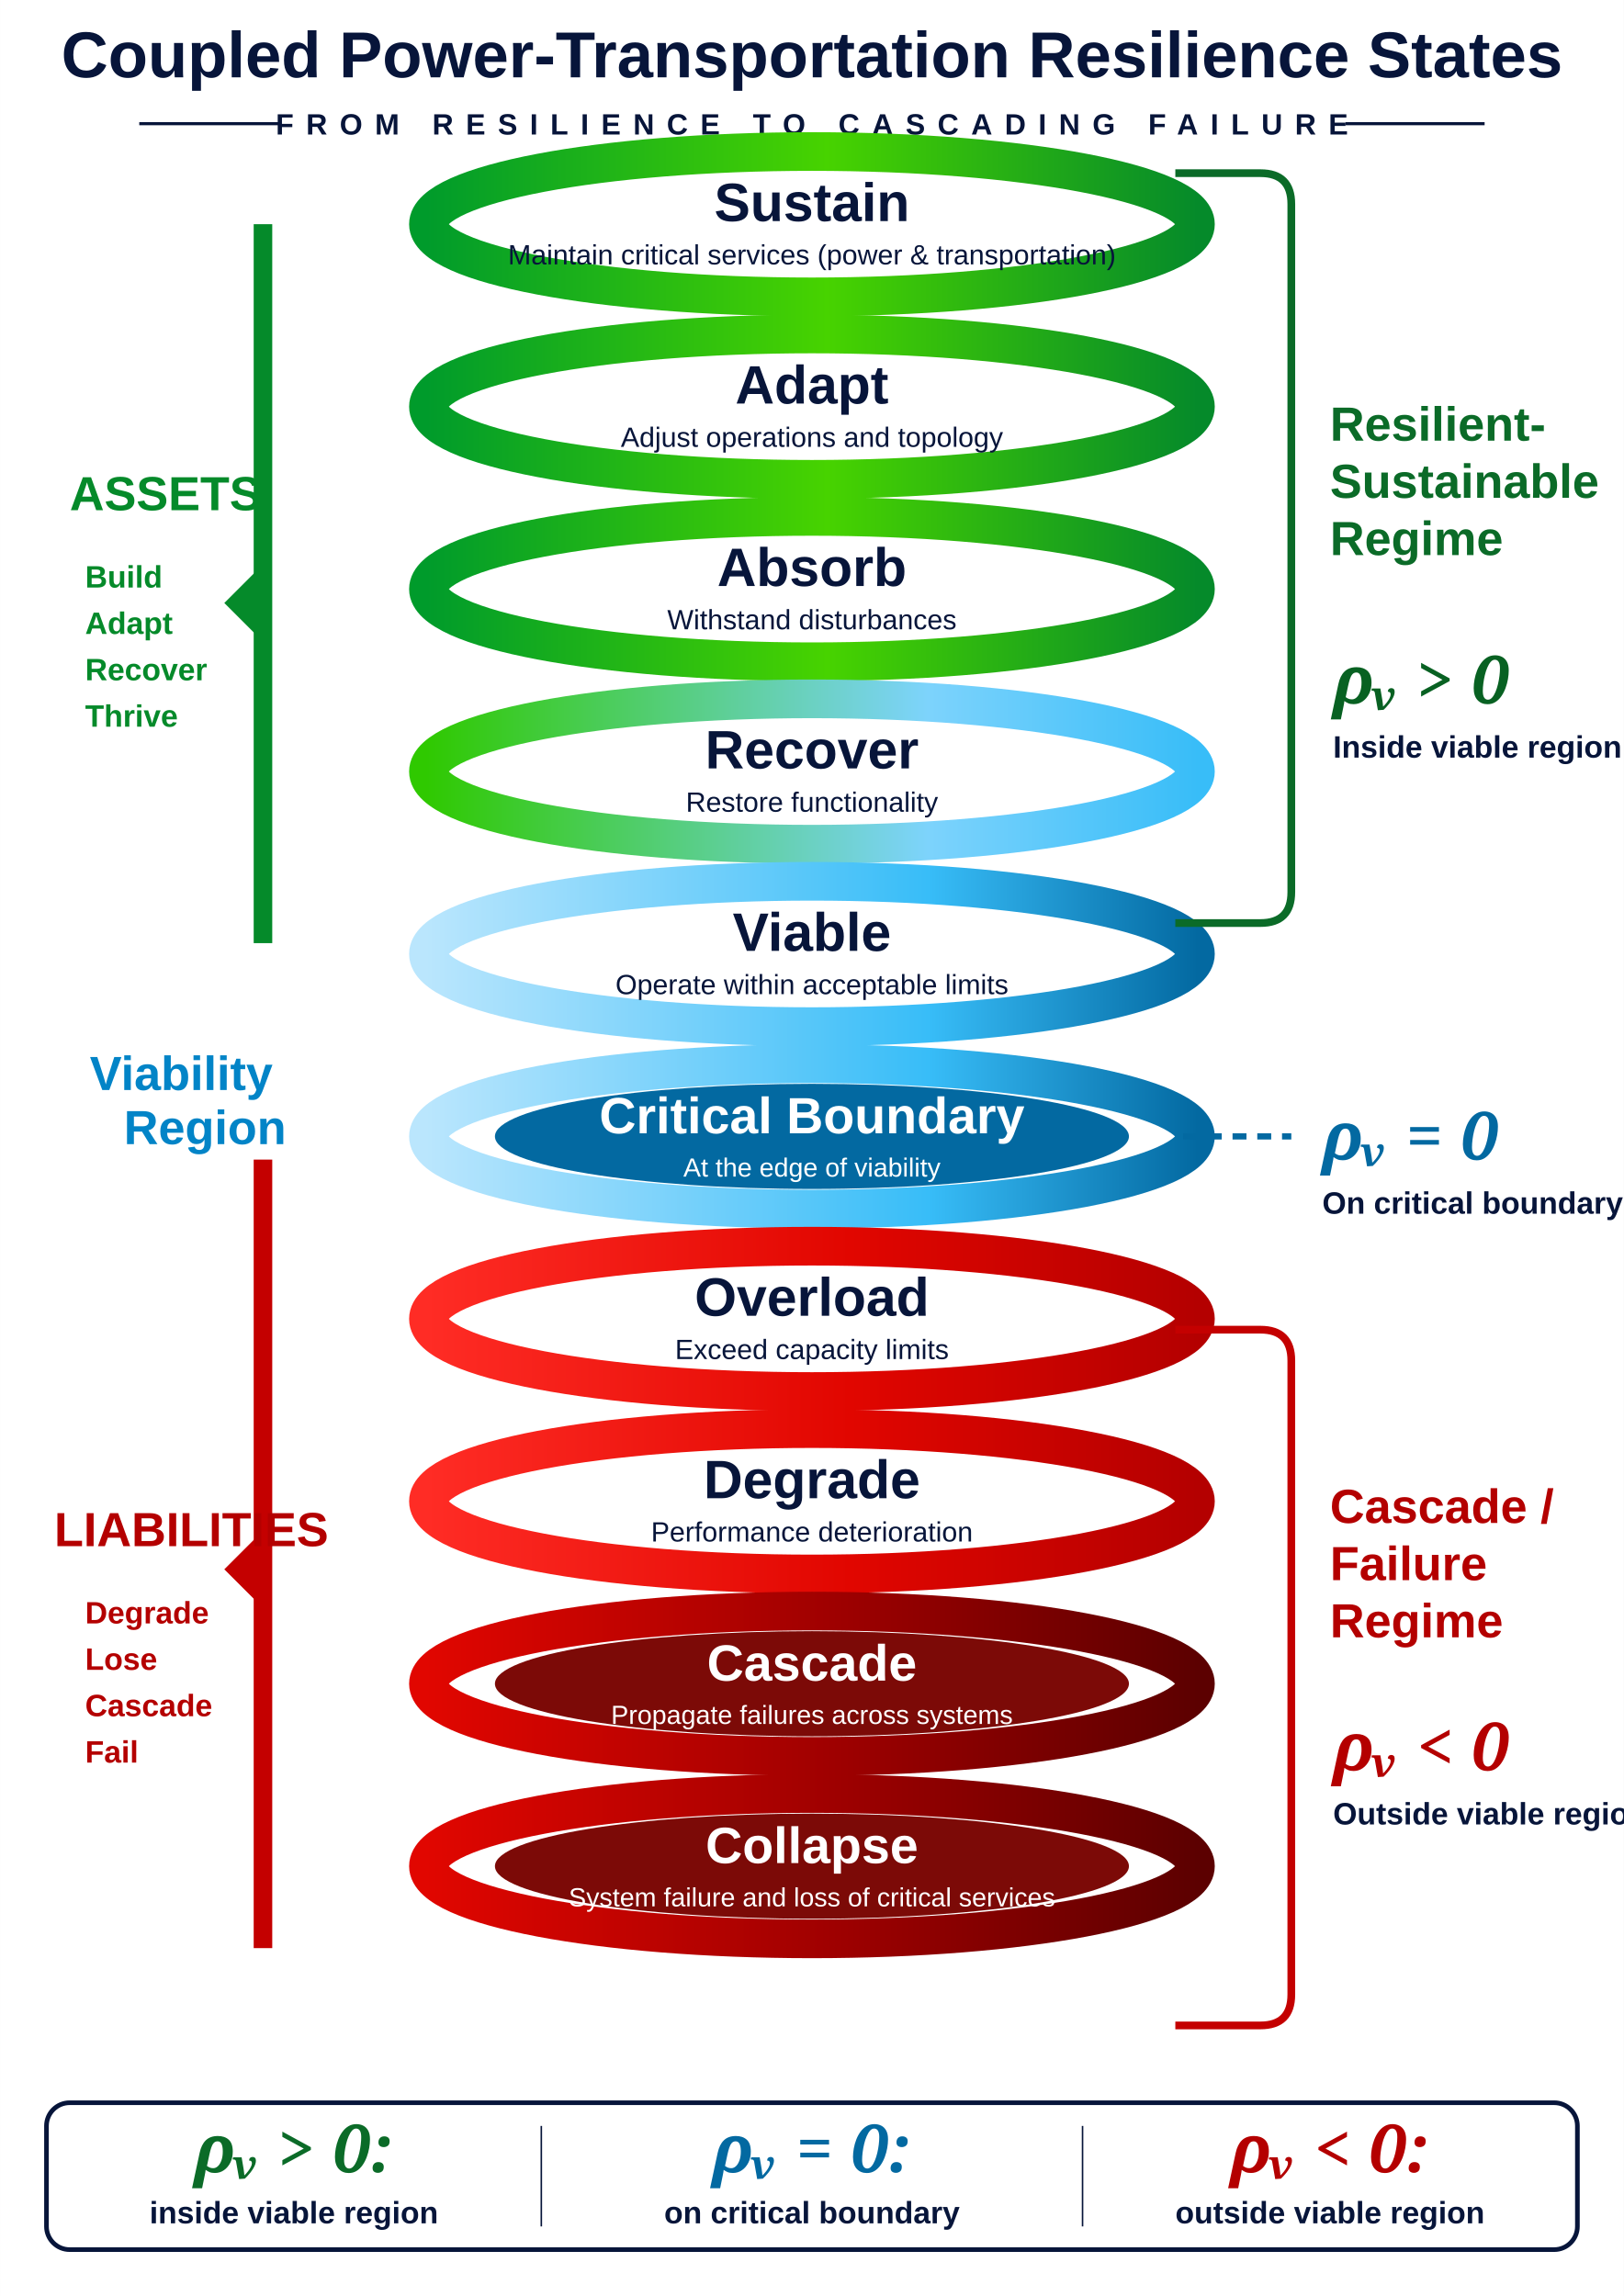
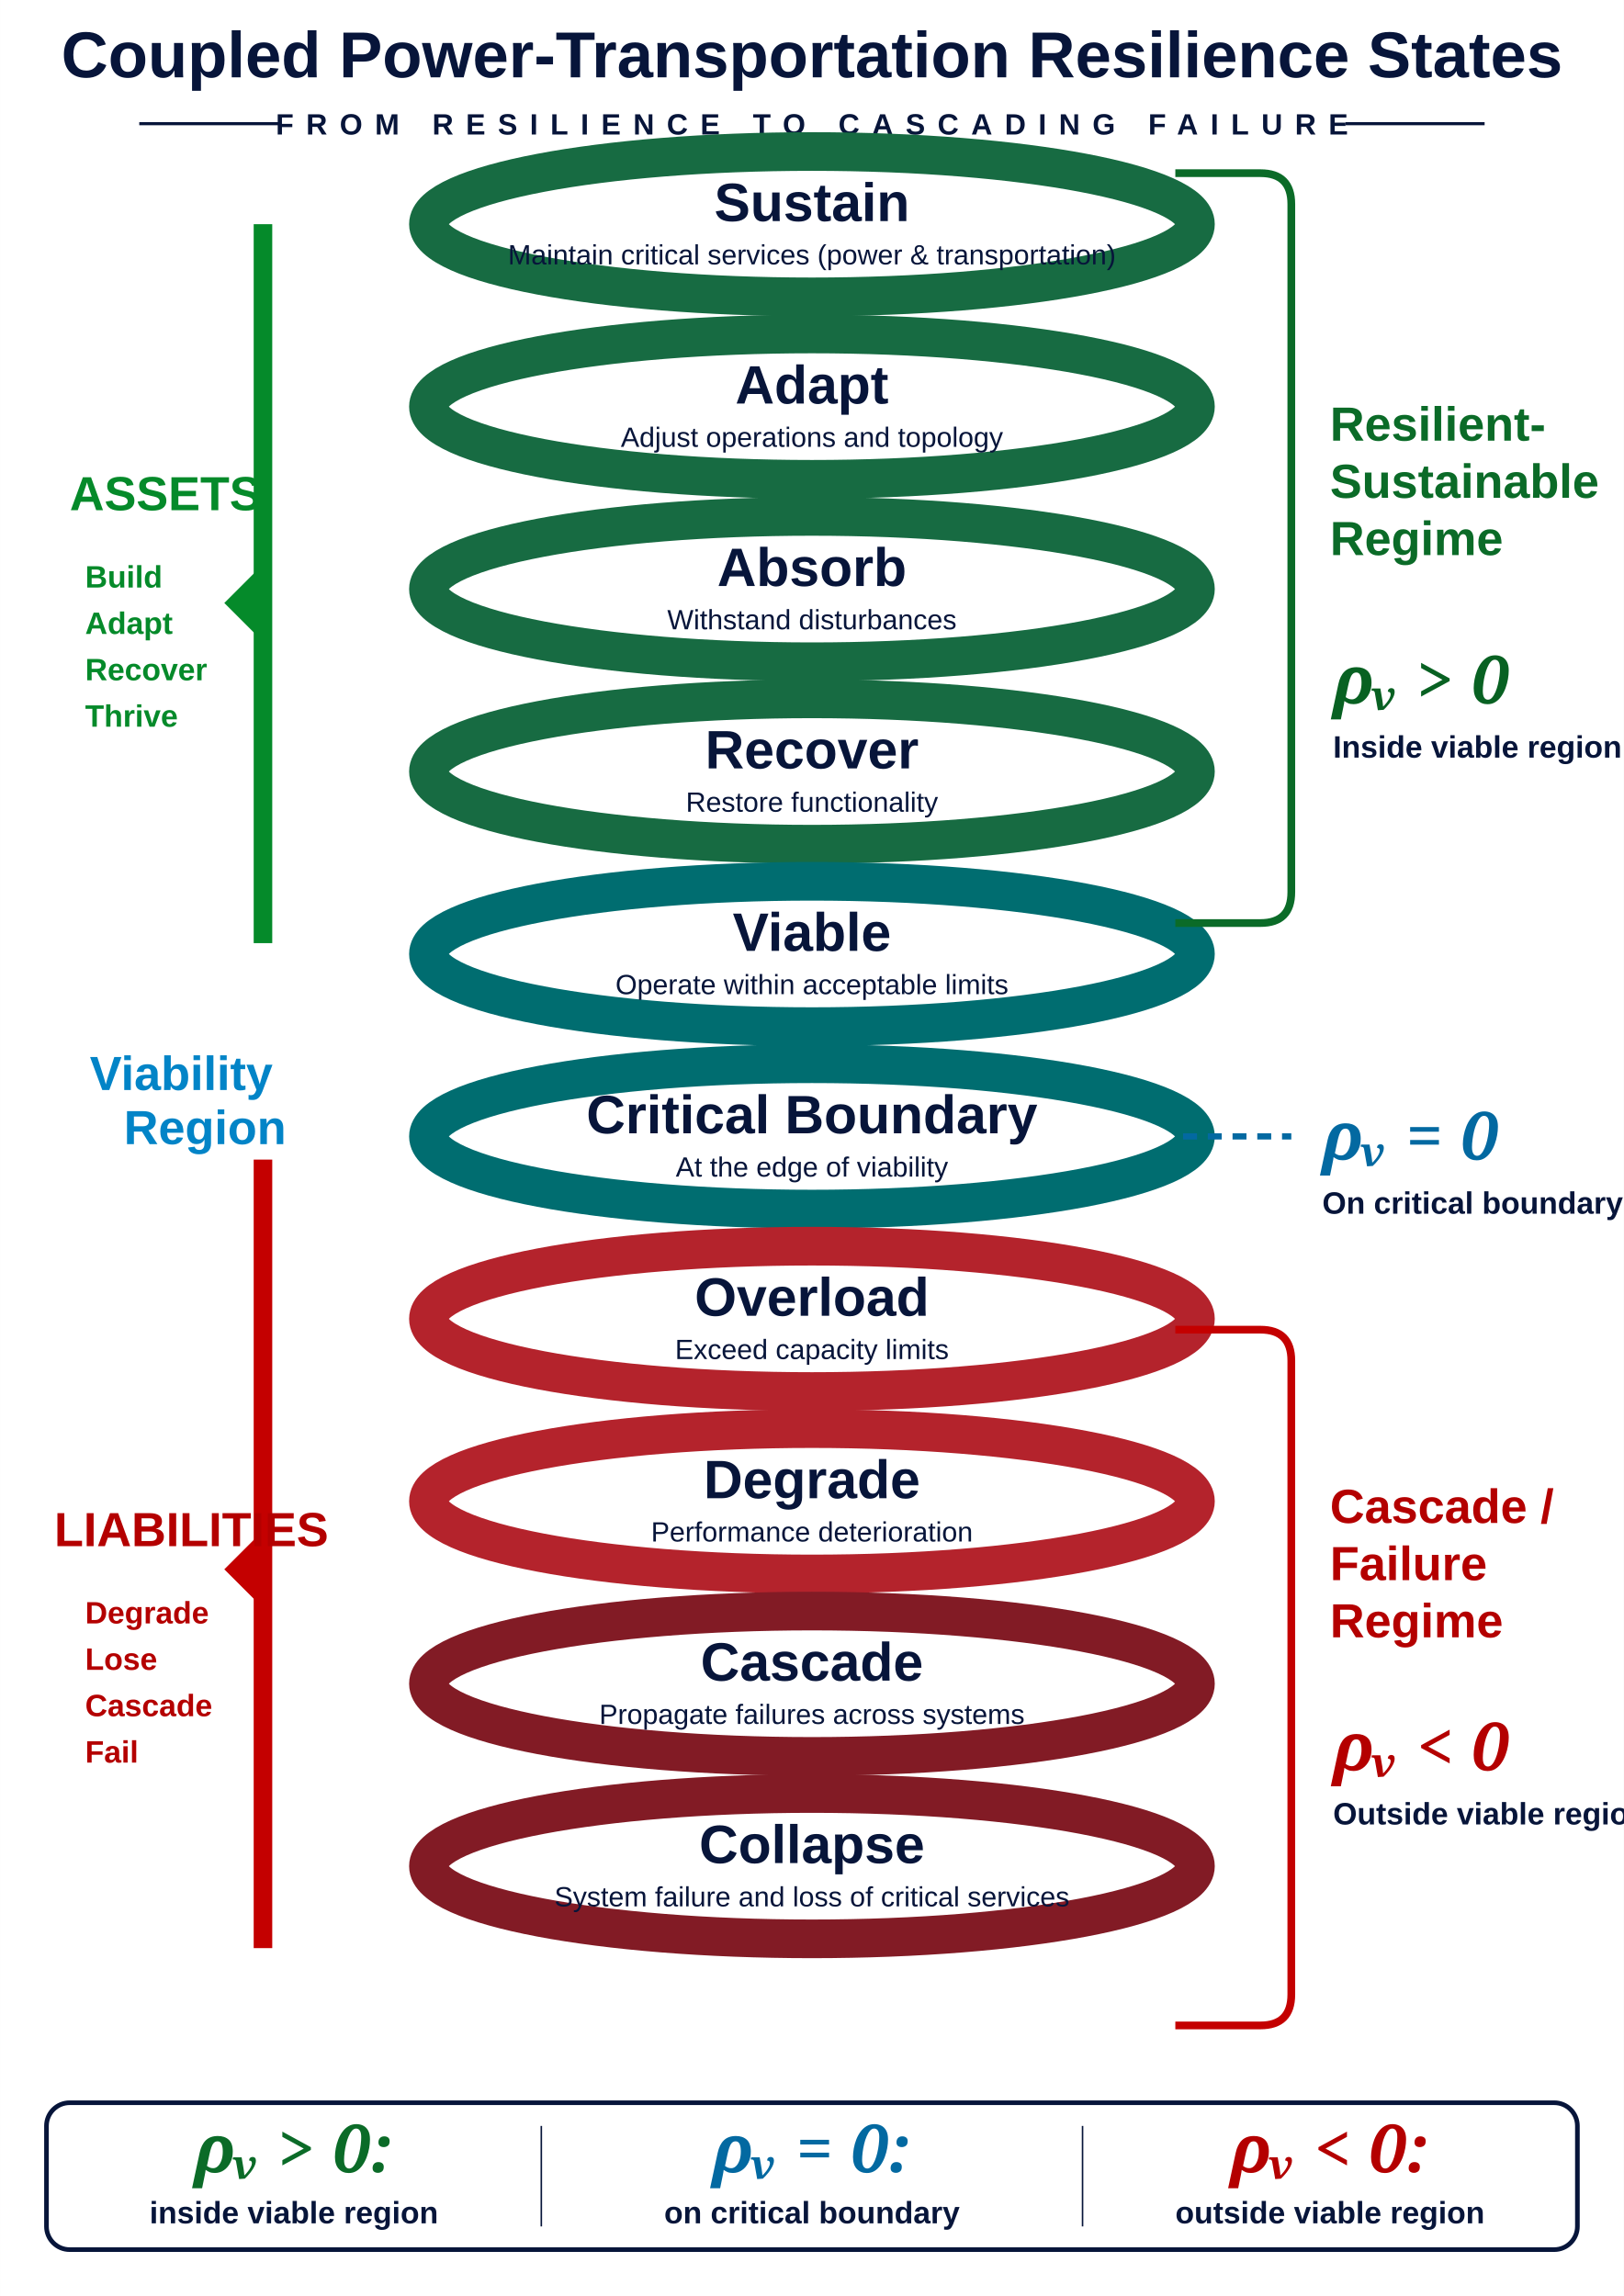
<svg xmlns="http://www.w3.org/2000/svg" width="297mm" height="420mm" viewBox="0 0 1050 1485">
  <defs>
-     <linearGradient id="gGreen">
-       <stop stop-color="#009B2B" />
-       <stop offset=".52" stop-color="#47D300" />
-       <stop offset="1" stop-color="#058A2A" />
-     </linearGradient>
-     <linearGradient id="gGA">
-       <stop stop-color="#2FC900" />
-       <stop offset=".65" stop-color="#7dd3fc" />
-       <stop offset="1" stop-color="#38bdf8" />
-     </linearGradient>
-     <linearGradient id="gAmber">
-       <stop stop-color="#bae6fd" />
-       <stop offset=".65" stop-color="#38bdf8" />
-       <stop offset="1" stop-color="#0369a1" />
-     </linearGradient>
-     <linearGradient id="gRed">
-       <stop stop-color="#FF2C25" />
-       <stop offset=".55" stop-color="#E10600" />
-       <stop offset="1" stop-color="#B40000" />
-     </linearGradient>
-     <linearGradient id="gDarkRed">
-       <stop stop-color="#E10600" />
-       <stop offset=".55" stop-color="#9C0000" />
-       <stop offset="1" stop-color="#5C0000" />
-     </linearGradient>
    <style>.title{font:700 42px Arial,sans-serif;fill:#07153A}.sub{font:600 19px Arial,sans-serif;letter-spacing:8px;fill:#07153A}.state{font:700 35px Arial,sans-serif;fill:#07153A}.stateW{font:700 33px Arial,sans-serif;fill:white}.desc{font:500 18px Arial,sans-serif;fill:#07153A}.descW{font:500 17px Arial,sans-serif;fill:white}.side{font:700 31px Arial,sans-serif}.small{font:600 20px Arial,sans-serif}.rho{font:italic 700 43px Georgia,serif}</style>
  </defs>
  <rect width="1050" height="1485" fill="white" />
  <text x="525" y="50" text-anchor="middle" class="title">Coupled Power-Transportation Resilience States</text>
  <line x1="90" y1="80" x2="180" y2="80" stroke="#07153A" stroke-width="2" />
  <line x1="870" y1="80" x2="960" y2="80" stroke="#07153A" stroke-width="2" />
  <text x="525" y="87" text-anchor="middle" class="sub">FROM RESILIENCE TO CASCADING FAILURE</text>
  <line x1="170" y1="145" x2="170" y2="610" stroke="#058A2A" stroke-width="12" />
  <polygon points="170,365 145,390 170,415" fill="#058A2A" />
  <text x="45" y="330" class="side" fill="#058A2A">ASSETS</text>
  <text x="55" y="380" class="small" fill="#058A2A">Build</text>
  <text x="55" y="410" class="small" fill="#058A2A">Adapt</text>
  <text x="55" y="440" class="small" fill="#058A2A">Recover</text>
  <text x="55" y="470" class="small" fill="#058A2A">Thrive</text>
  <line x1="170" y1="750" x2="170" y2="1260" stroke="#C40000" stroke-width="12" />
  <polygon points="170,990 145,1015 170,1040" fill="#C40000" />
  <text x="35" y="1000" class="side" fill="#B40000">LIABILITIES</text>
  <text x="55" y="1050" class="small" fill="#B40000">Degrade</text>
  <text x="55" y="1080" class="small" fill="#B40000">Lose</text>
  <text x="55" y="1110" class="small" fill="#B40000">Cascade</text>
  <text x="55" y="1140" class="small" fill="#B40000">Fail</text>
  <text x="58" y="705" class="side" fill="#0284c7">Viability</text>
  <text x="80" y="740" class="side" fill="#0284c7">Region</text>
-   <ellipse cx="525" cy="145" rx="248" ry="47" fill="white" stroke="url(#gGreen)" stroke-width="25" />
+   <ellipse cx="525" cy="145" rx="248" ry="47" fill="white" stroke="#176B42" stroke-width="25" />
  <text x="525" y="143" text-anchor="middle" class="state">Sustain</text>
  <text x="525" y="171" text-anchor="middle" class="desc">Maintain critical services (power &amp; transportation)</text>
-   <ellipse cx="525" cy="263" rx="248" ry="47" fill="white" stroke="url(#gGreen)" stroke-width="25" />
+   <ellipse cx="525" cy="263" rx="248" ry="47" fill="white" stroke="#176B42" stroke-width="25" />
  <text x="525" y="261" text-anchor="middle" class="state">Adapt</text>
  <text x="525" y="289" text-anchor="middle" class="desc">Adjust operations and topology</text>
-   <ellipse cx="525" cy="381" rx="248" ry="47" fill="white" stroke="url(#gGreen)" stroke-width="25" />
+   <ellipse cx="525" cy="381" rx="248" ry="47" fill="white" stroke="#176B42" stroke-width="25" />
  <text x="525" y="379" text-anchor="middle" class="state">Absorb</text>
  <text x="525" y="407" text-anchor="middle" class="desc">Withstand disturbances</text>
-   <ellipse cx="525" cy="499" rx="248" ry="47" fill="white" stroke="url(#gGA)" stroke-width="25" />
+   <ellipse cx="525" cy="499" rx="248" ry="47" fill="white" stroke="#176B42" stroke-width="25" />
  <text x="525" y="497" text-anchor="middle" class="state">Recover</text>
  <text x="525" y="525" text-anchor="middle" class="desc">Restore functionality</text>
-   <ellipse cx="525" cy="617" rx="248" ry="47" fill="white" stroke="url(#gAmber)" stroke-width="25" />
+   <ellipse cx="525" cy="617" rx="248" ry="47" fill="white" stroke="#006D70" stroke-width="25" />
  <text x="525" y="615" text-anchor="middle" class="state">Viable</text>
  <text x="525" y="643" text-anchor="middle" class="desc">Operate within acceptable limits</text>
-   <ellipse cx="525" cy="735" rx="248" ry="47" fill="white" stroke="url(#gAmber)" stroke-width="25" />
-   <ellipse cx="525" cy="735" rx="205" ry="34" fill="#0369a1" />
-   <text x="525" y="733" text-anchor="middle" class="stateW">Critical Boundary</text>
-   <text x="525" y="761" text-anchor="middle" class="descW">At the edge of viability</text>
-   <ellipse cx="525" cy="853" rx="248" ry="47" fill="white" stroke="url(#gRed)" stroke-width="25" />
+   <ellipse cx="525" cy="735" rx="248" ry="47" fill="white" stroke="#006D70" stroke-width="25" />
+   <ellipse cx="525" cy="735" rx="205" ry="34" fill="#FFFFFF" />
+   <text x="525" y="733" text-anchor="middle" class="state">Critical Boundary</text>
+   <text x="525" y="761" text-anchor="middle" class="desc">At the edge of viability</text>
+   <ellipse cx="525" cy="853" rx="248" ry="47" fill="white" stroke="#B4232C" stroke-width="25" />
  <text x="525" y="851" text-anchor="middle" class="state">Overload</text>
  <text x="525" y="879" text-anchor="middle" class="desc">Exceed capacity limits</text>
-   <ellipse cx="525" cy="971" rx="248" ry="47" fill="white" stroke="url(#gRed)" stroke-width="25" />
+   <ellipse cx="525" cy="971" rx="248" ry="47" fill="white" stroke="#B4232C" stroke-width="25" />
  <text x="525" y="969" text-anchor="middle" class="state">Degrade</text>
  <text x="525" y="997" text-anchor="middle" class="desc">Performance deterioration</text>
-   <ellipse cx="525" cy="1089" rx="248" ry="47" fill="white" stroke="url(#gDarkRed)" stroke-width="25" />
-   <ellipse cx="525" cy="1089" rx="205" ry="34" fill="#7C0A07" />
-   <text x="525" y="1087" text-anchor="middle" class="stateW">Cascade</text>
-   <text x="525" y="1115" text-anchor="middle" class="descW">Propagate failures across systems</text>
-   <ellipse cx="525" cy="1207" rx="248" ry="47" fill="white" stroke="url(#gDarkRed)" stroke-width="25" />
-   <ellipse cx="525" cy="1207" rx="205" ry="34" fill="#7C0A07" />
-   <text x="525" y="1205" text-anchor="middle" class="stateW">Collapse</text>
-   <text x="525" y="1233" text-anchor="middle" class="descW">System failure and loss of critical services</text>
+   <ellipse cx="525" cy="1089" rx="248" ry="47" fill="white" stroke="#821B25" stroke-width="25" />
+   <ellipse cx="525" cy="1089" rx="205" ry="34" fill="#FFFFFF" />
+   <text x="525" y="1087" text-anchor="middle" class="state">Cascade</text>
+   <text x="525" y="1115" text-anchor="middle" class="desc">Propagate failures across systems</text>
+   <ellipse cx="525" cy="1207" rx="248" ry="47" fill="white" stroke="#821B25" stroke-width="25" />
+   <ellipse cx="525" cy="1207" rx="205" ry="34" fill="#FFFFFF" />
+   <text x="525" y="1205" text-anchor="middle" class="state">Collapse</text>
+   <text x="525" y="1233" text-anchor="middle" class="desc">System failure and loss of critical services</text>
  <path d="M760 112 h55 q20 0 20 20 v445 q0 20 -20 20 h-55" fill="none" stroke="#0B6B28" stroke-width="5" />
  <text x="860" y="285" class="side" fill="#0B6B28">Resilient-</text>
  <text x="860" y="322" class="side" fill="#0B6B28">Sustainable</text>
  <text x="860" y="359" class="side" fill="#0B6B28">Regime</text>
  <text x="862" y="455" class="rho" fill="#086122">ρᵥ &gt; 0</text>
  <text x="862" y="490" class="small" fill="#07153A">Inside viable region</text>
  <line x1="765" y1="735" x2="835" y2="735" stroke="#0369a1" stroke-width="4" stroke-dasharray="9 7" />
  <text x="855" y="750" class="rho" fill="#0369a1">ρᵥ = 0</text>
  <text x="855" y="785" class="small" fill="#07153A">On critical boundary</text>
  <path d="M760 860 h55 q20 0 20 20 v410 q0 20 -20 20 h-55" fill="none" stroke="#C40000" stroke-width="5" />
  <text x="860" y="985" class="side" fill="#B40000">Cascade /</text>
  <text x="860" y="1022" class="side" fill="#B40000">Failure</text>
  <text x="860" y="1059" class="side" fill="#B40000">Regime</text>
  <text x="862" y="1145" class="rho" fill="#B40000">ρᵥ &lt; 0</text>
  <text x="862" y="1180" class="small" fill="#07153A">Outside viable region</text>
  <rect x="30" y="1360" width="990" height="95" rx="15" fill="white" stroke="#07153A" stroke-width="3" />
  <line x1="350" y1="1375" x2="350" y2="1440" stroke="#07153A" />
  <line x1="700" y1="1375" x2="700" y2="1440" stroke="#07153A" />
  <text x="190" y="1405" text-anchor="middle" class="rho" fill="#0B6B28">ρᵥ &gt; 0:</text>
  <text x="190" y="1438" text-anchor="middle" class="small" fill="#07153A">inside viable region</text>
  <text x="525" y="1405" text-anchor="middle" class="rho" fill="#0369a1">ρᵥ = 0:</text>
  <text x="525" y="1438" text-anchor="middle" class="small" fill="#07153A">on critical boundary</text>
  <text x="860" y="1405" text-anchor="middle" class="rho" fill="#B40000">ρᵥ &lt; 0:</text>
  <text x="860" y="1438" text-anchor="middle" class="small" fill="#07153A">outside viable region</text>
</svg>
